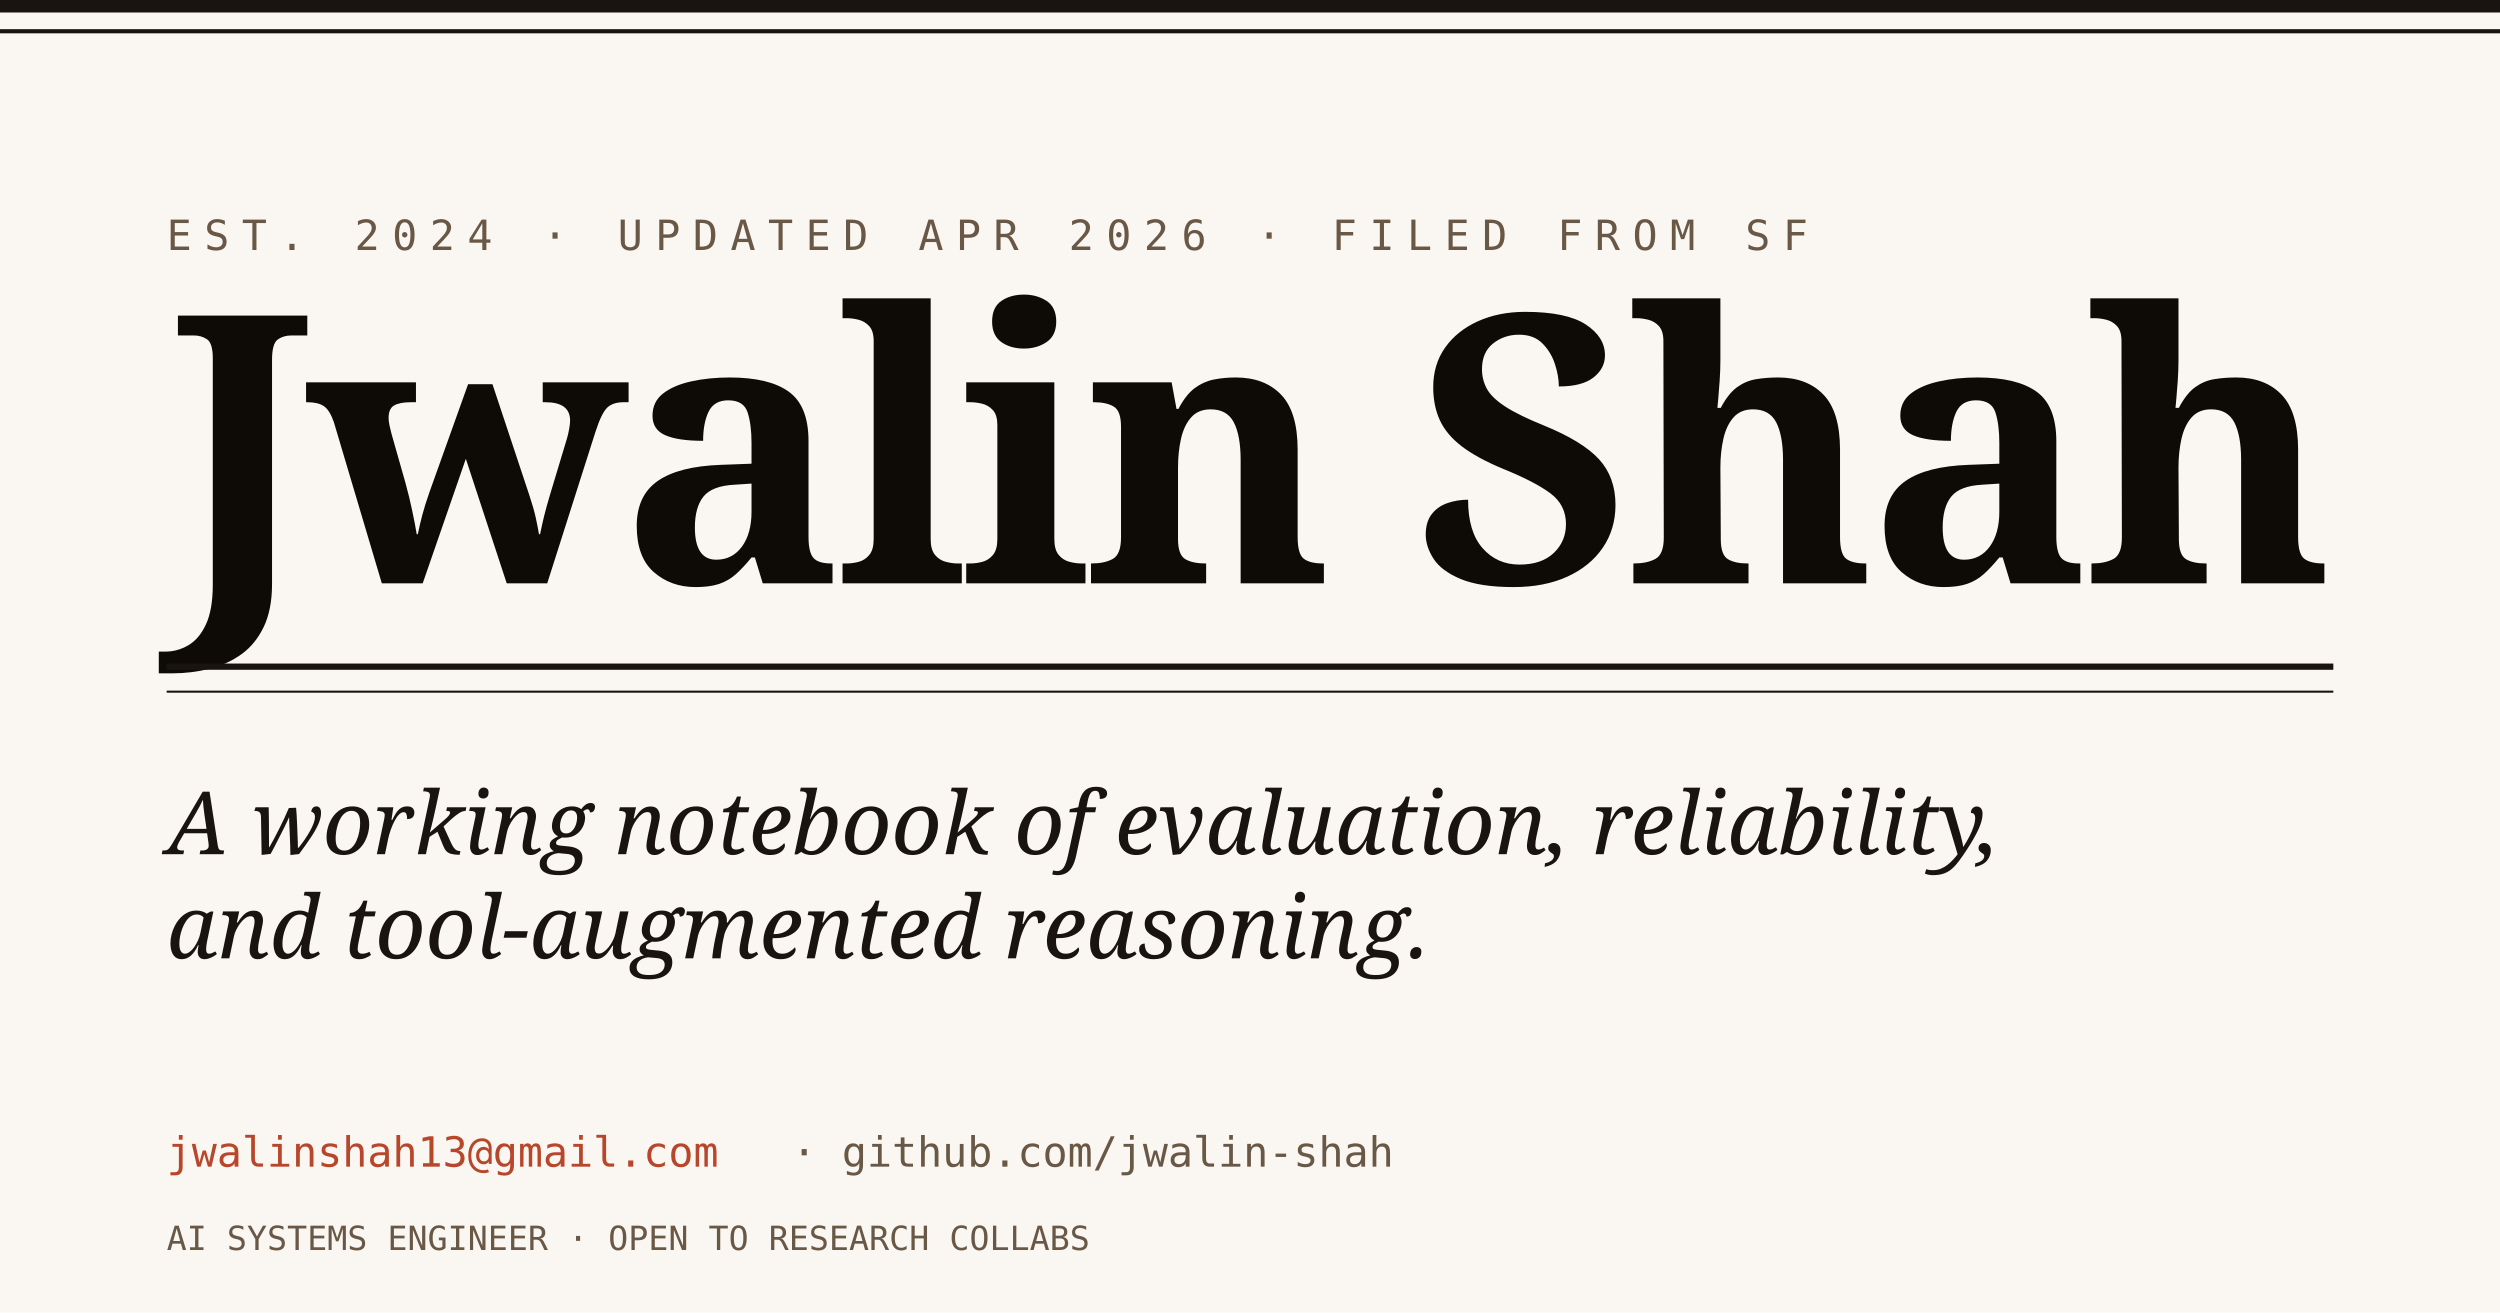
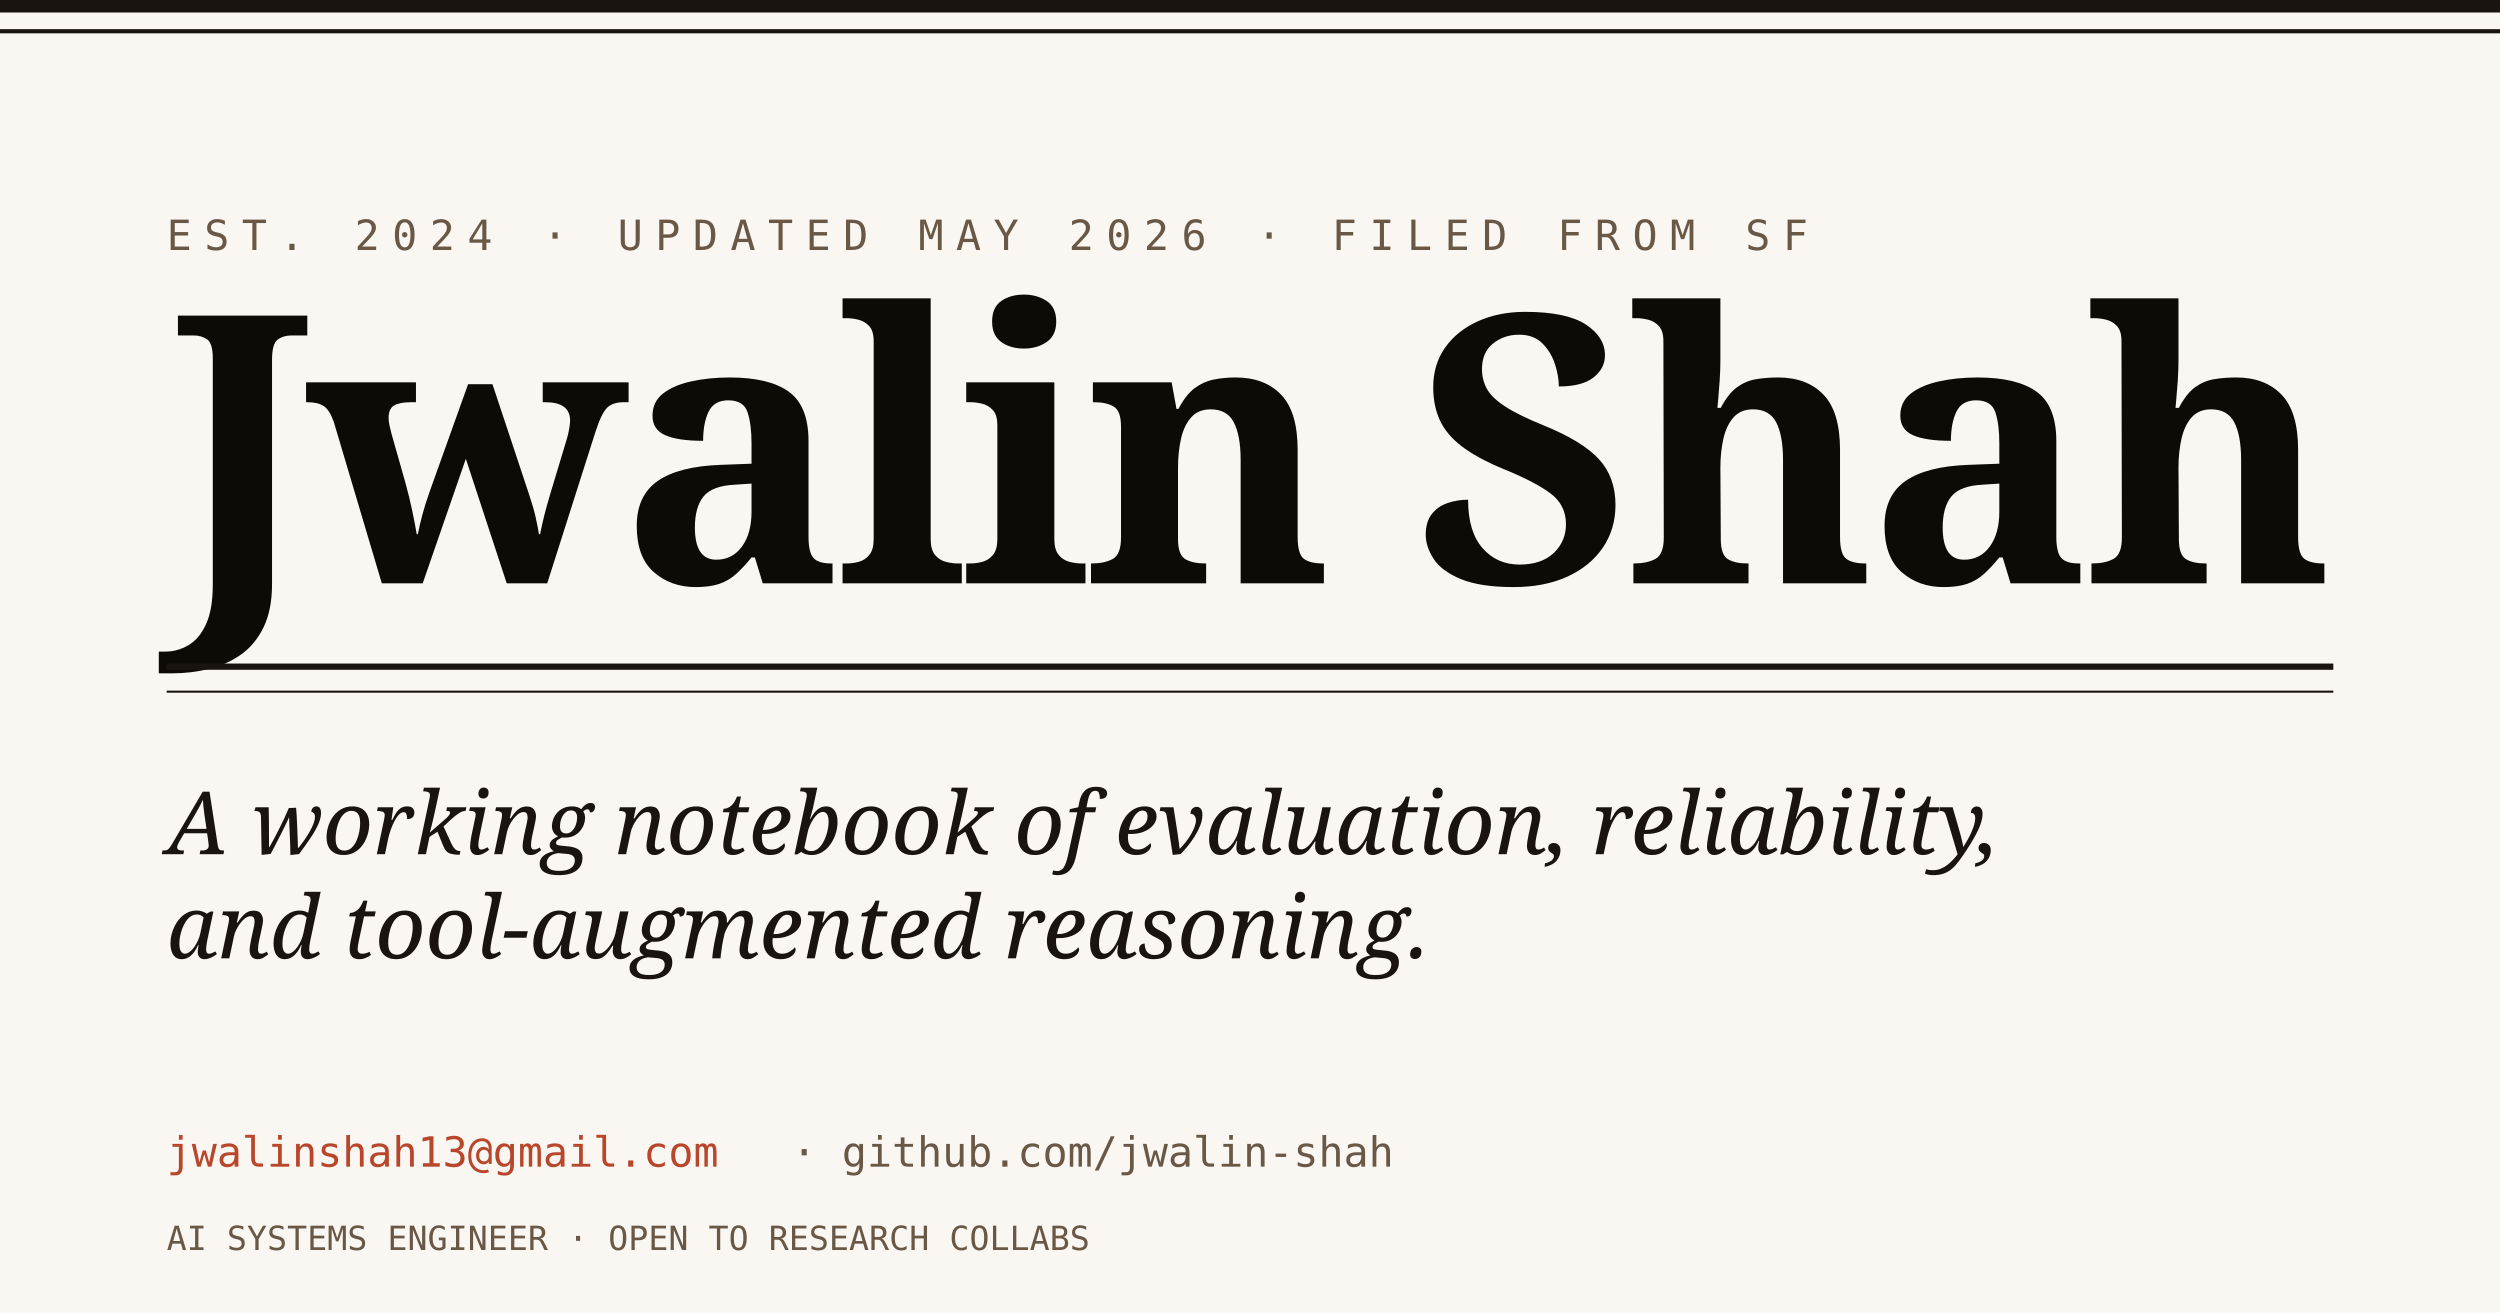
<svg xmlns="http://www.w3.org/2000/svg" viewBox="0 0 1200 630" width="1200" height="630">
  <rect width="1200" height="630" fill="#faf7f2" />
  <rect width="1200" height="6" fill="#1a1410" />
  <rect y="14" width="1200" height="2" fill="#1a1410" />
-   <text x="80" y="120" font-family="JetBrains Mono, monospace" font-size="20" letter-spacing="6" fill="#6a5847">EST. 2024 · UPDATED APR 2026 · FILED FROM SF</text>
+   <text x="80" y="120" font-family="JetBrains Mono, monospace" font-size="20" letter-spacing="6" fill="#6a5847">EST. 2024 · UPDATED MAY 2026 · FILED FROM SF</text>
  <text x="80" y="280" font-family="Playfair Display, Didot, serif" font-weight="900" font-size="180" fill="#0e0a06" letter-spacing="-4">Jwalin Shah</text>
  <line x1="80" y1="320" x2="1120" y2="320" stroke="#1a1410" stroke-width="3" />
  <line x1="80" y1="332" x2="1120" y2="332" stroke="#1a1410" stroke-width="1" />
  <text x="80" y="410" font-family="Playfair Display, serif" font-style="italic" font-size="42" fill="#1a1410">A working notebook of evaluation, reliability,</text>
  <text x="80" y="460" font-family="Playfair Display, serif" font-style="italic" font-size="42" fill="#1a1410">and tool-augmented reasoning.</text>
  <text x="80" y="560" font-family="JetBrains Mono, monospace" font-size="20" fill="#b8462b">jwalinshah13@gmail.com</text>
  <text x="380" y="560" font-family="JetBrains Mono, monospace" font-size="20" fill="#6a5847">·  github.com/jwalin-shah</text>
  <text x="80" y="600" font-family="JetBrains Mono, monospace" font-size="16" fill="#6a5847">AI SYSTEMS ENGINEER · OPEN TO RESEARCH COLLABS</text>
</svg>
